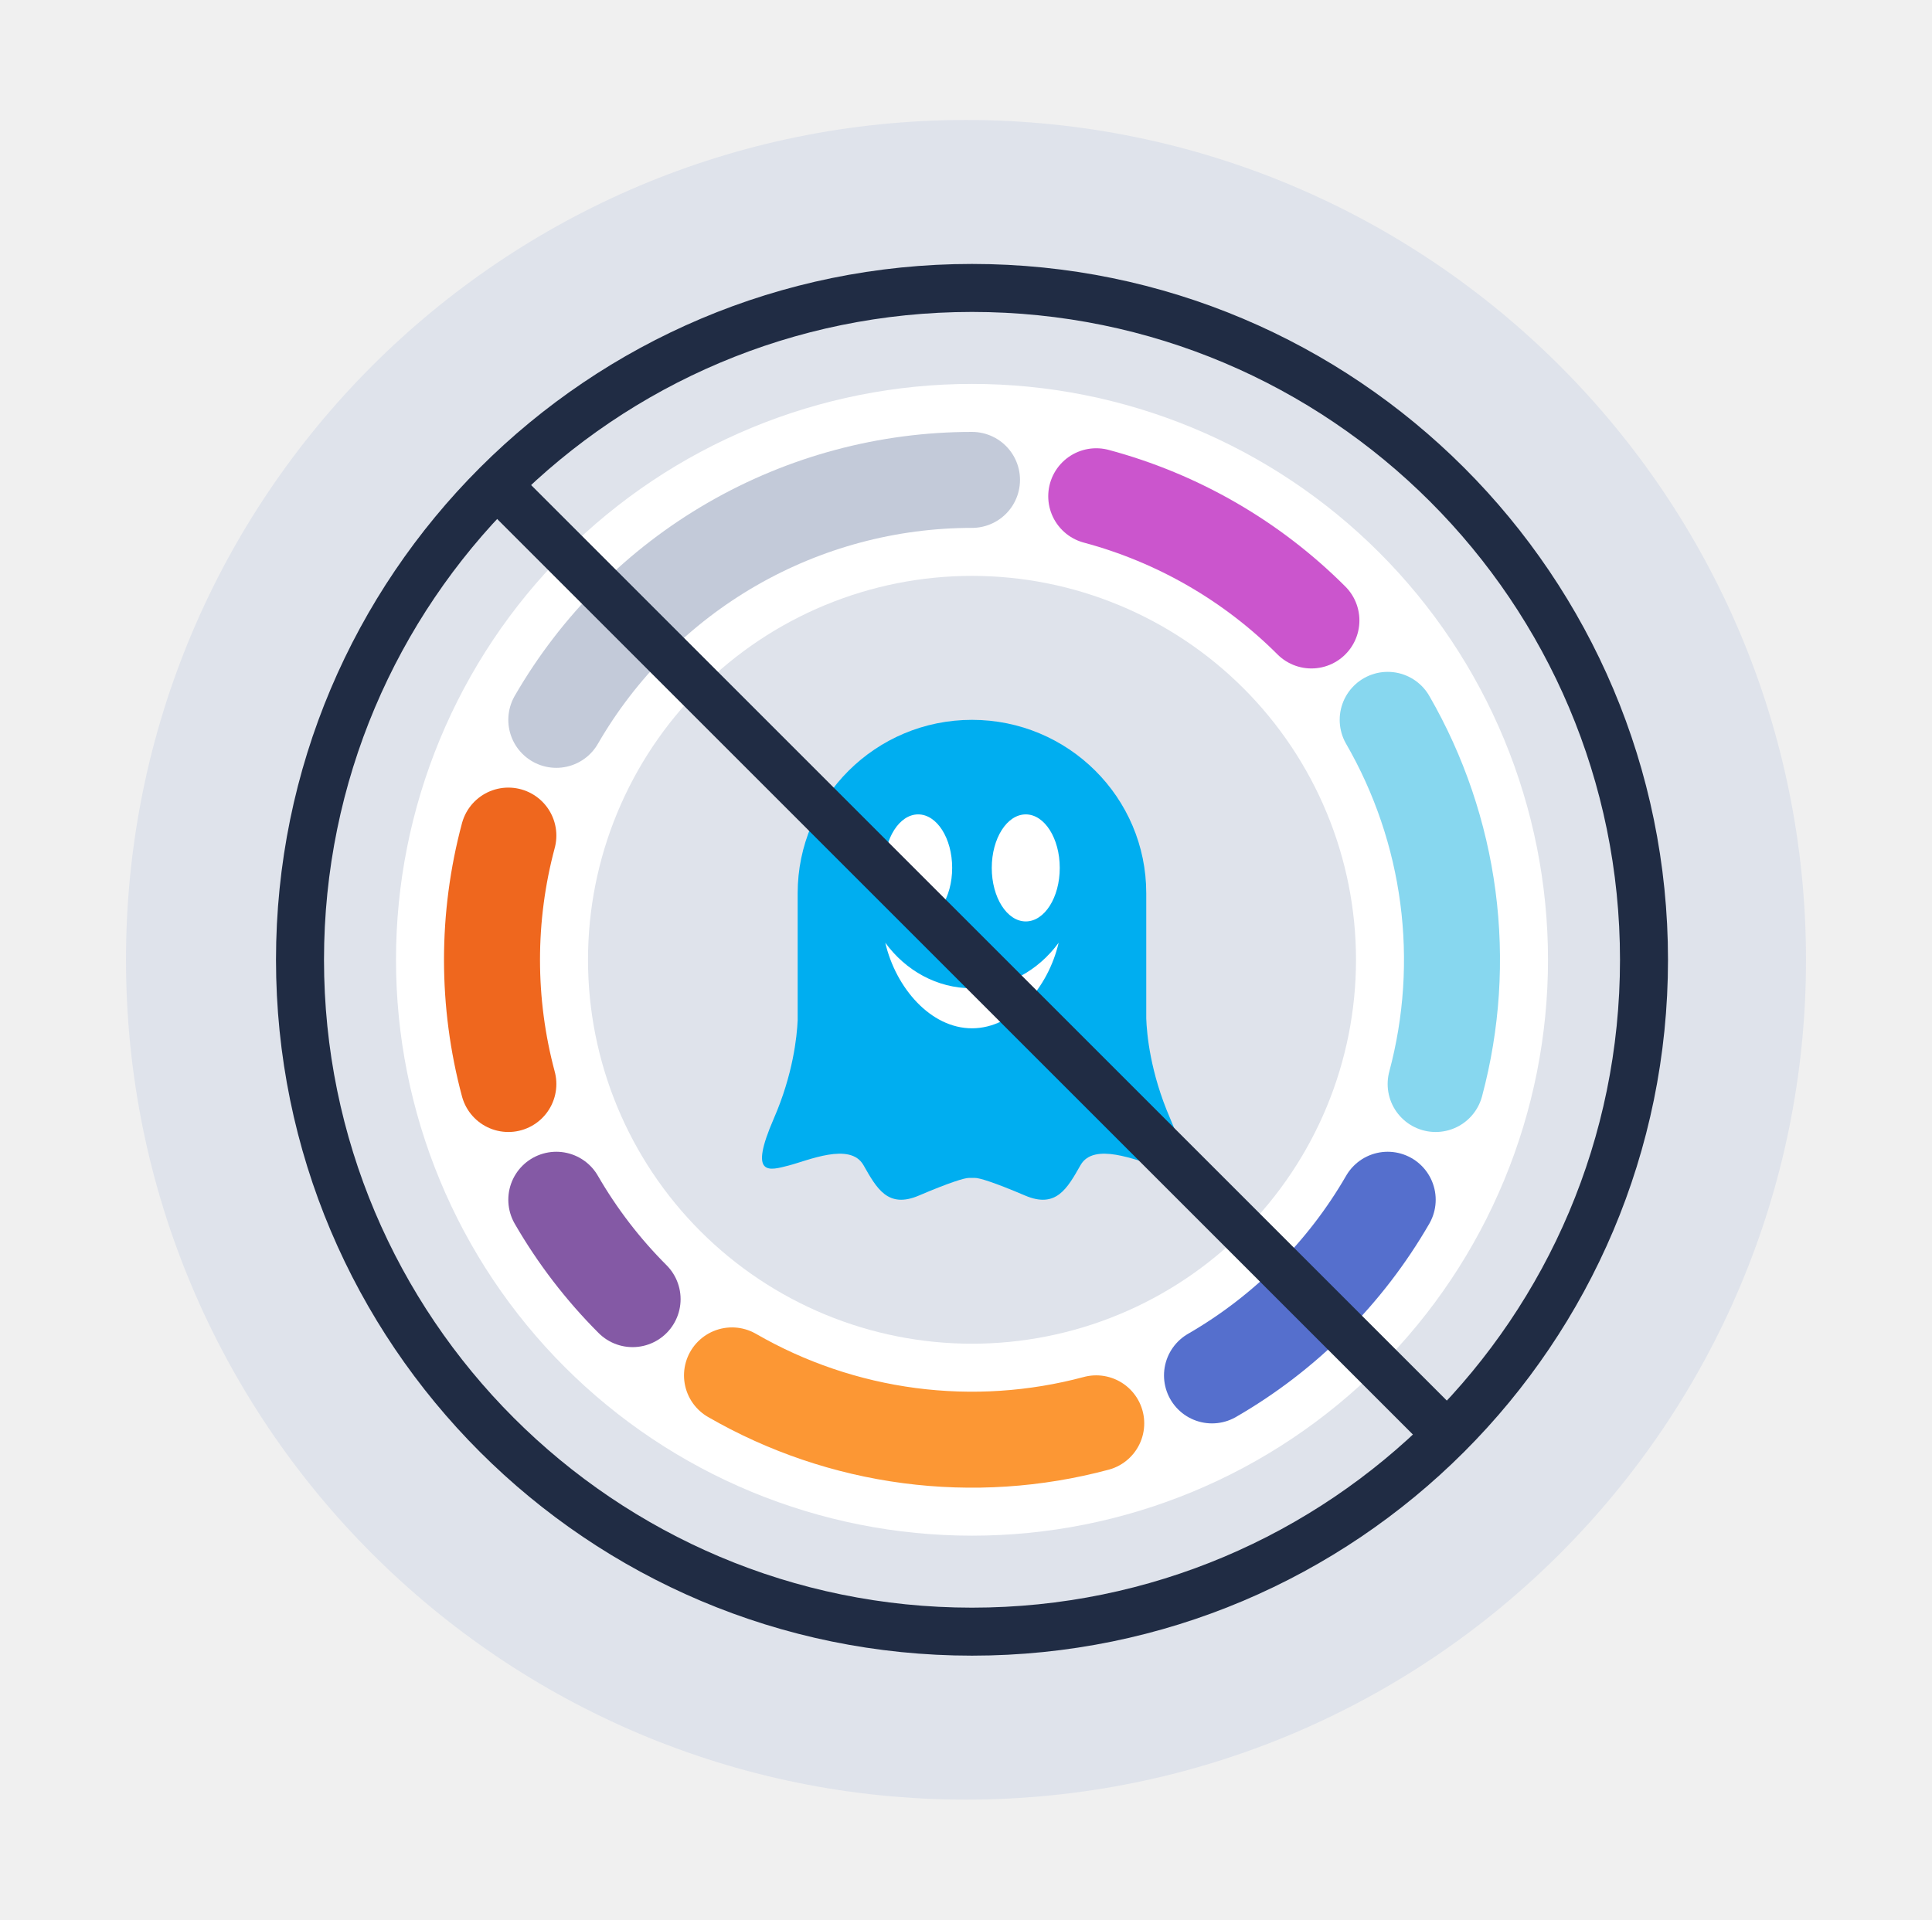
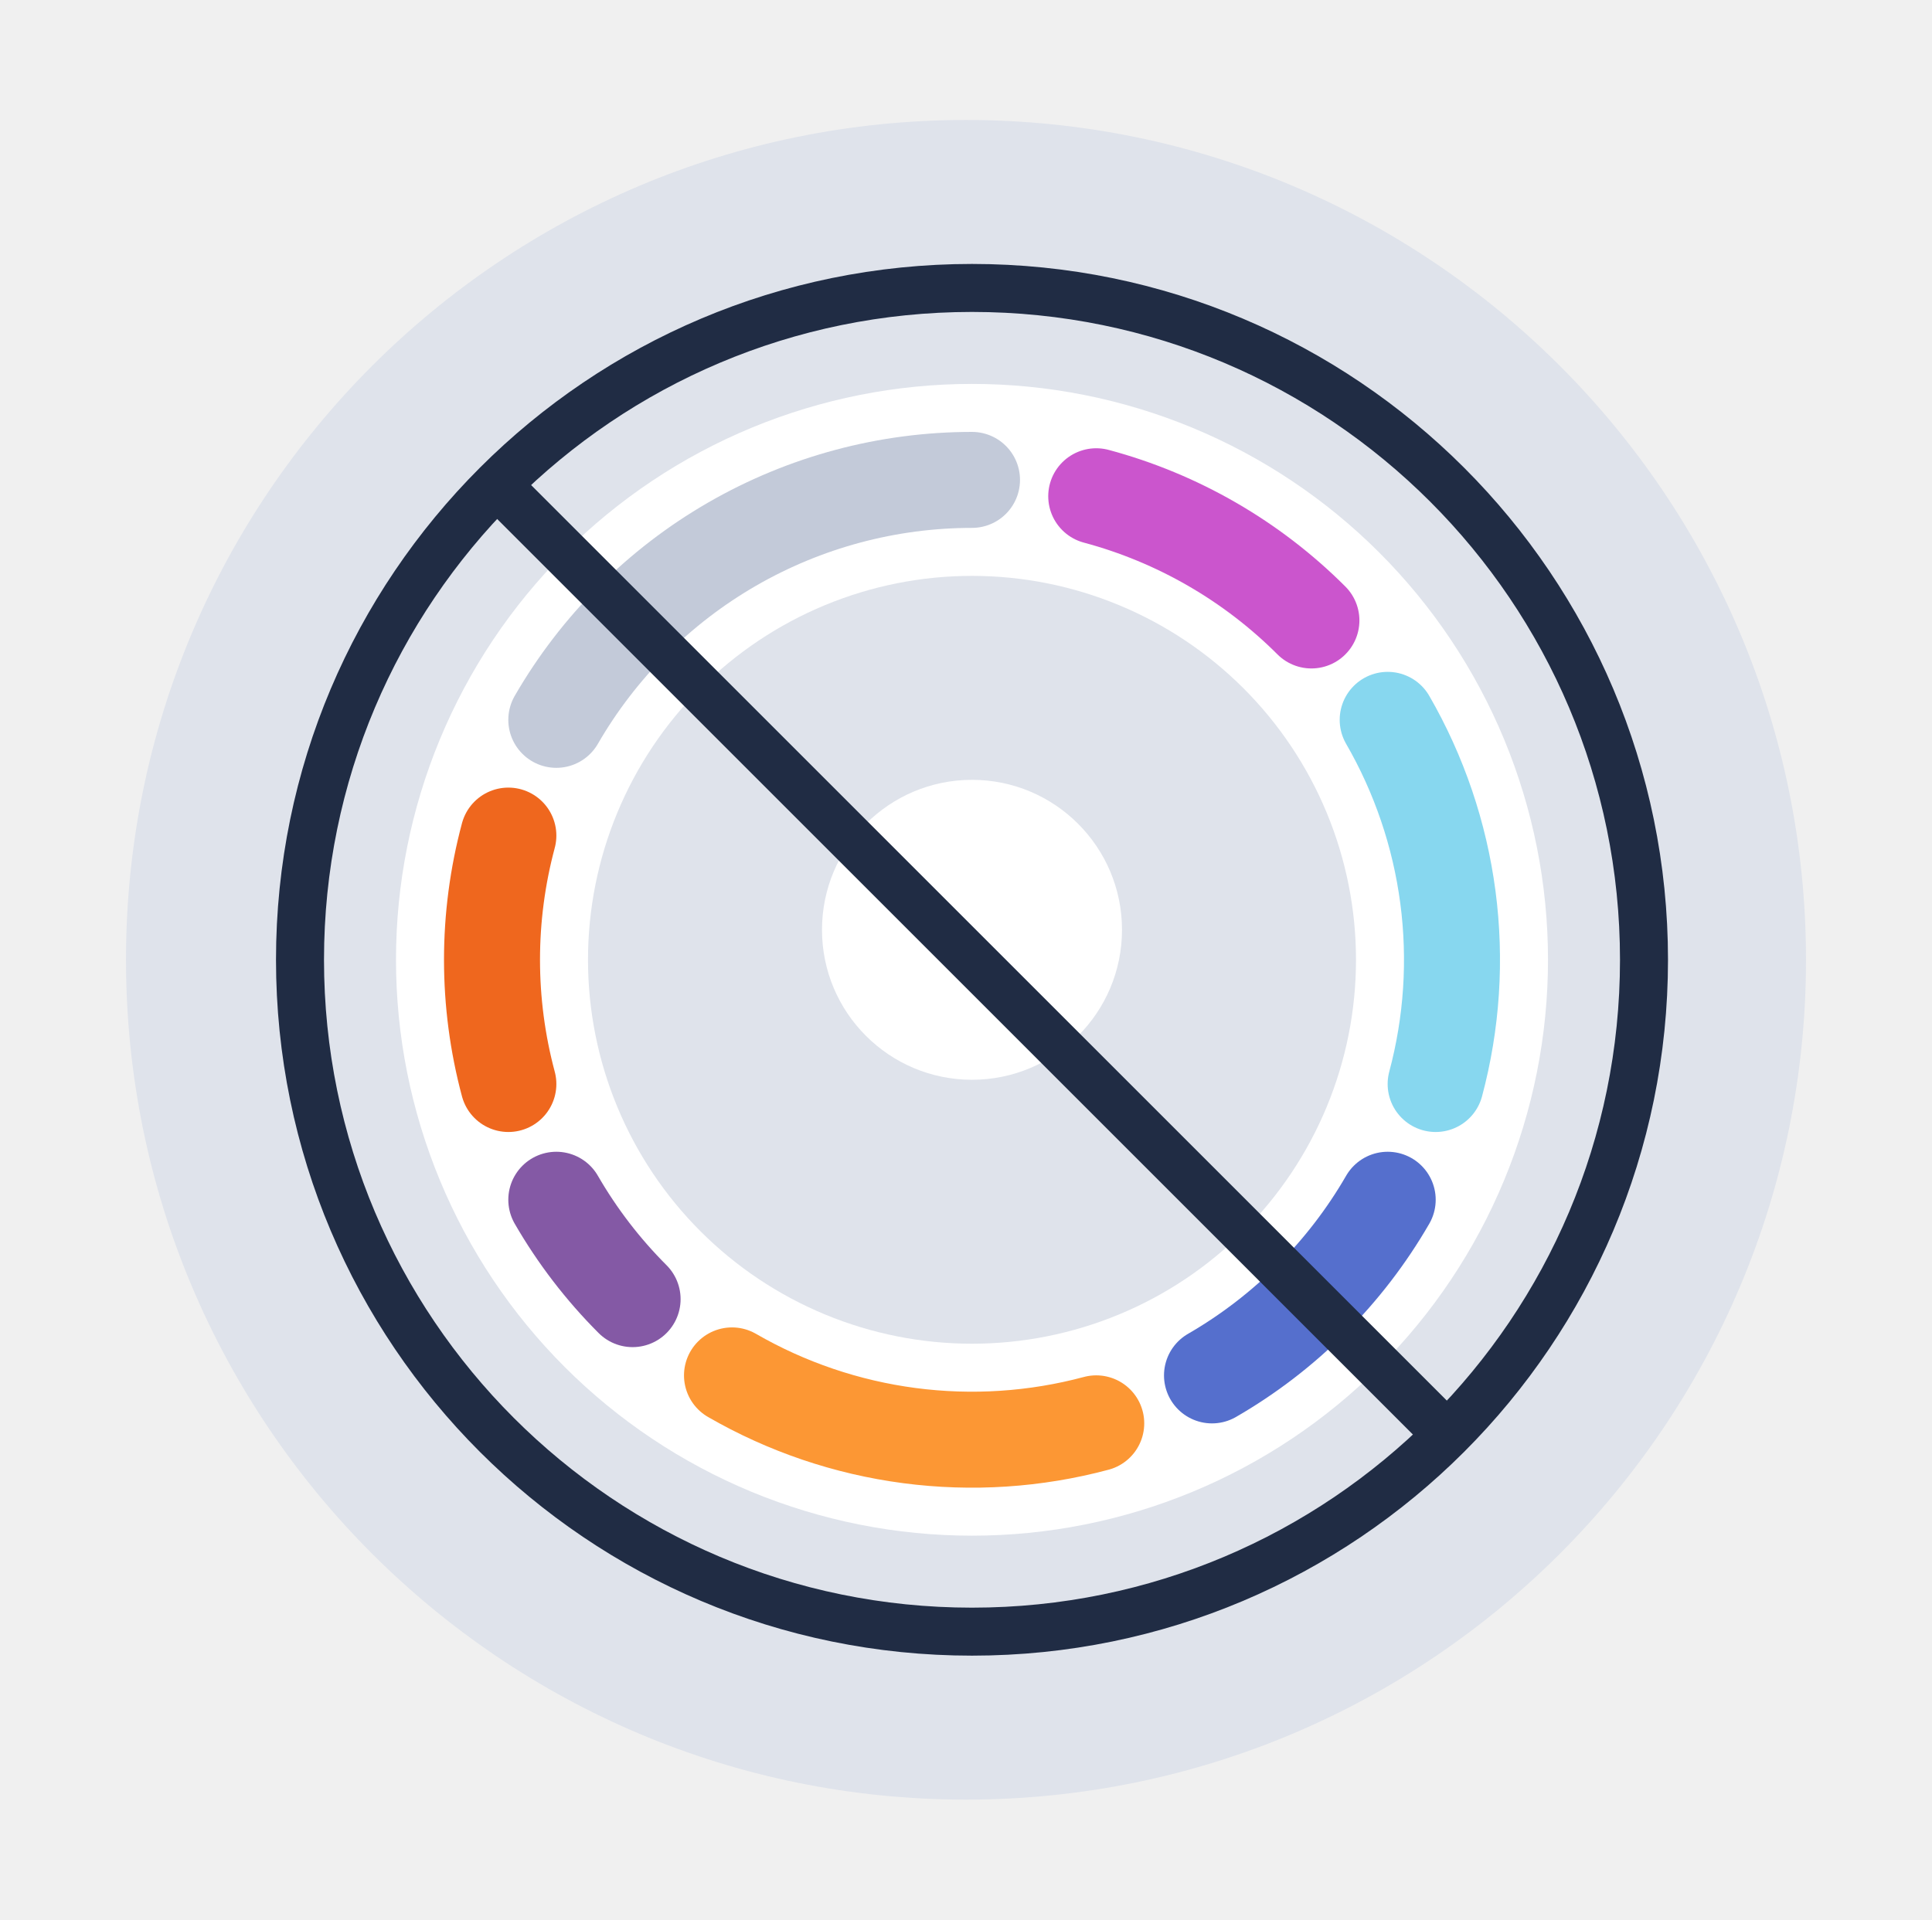
<svg xmlns="http://www.w3.org/2000/svg" width="161" height="160" viewBox="0 0 161 160" fill="none">
  <circle cx="80.5" cy="80" r="70" fill="#DFE3EB" />
  <path d="M121 80C121 85.253 119.965 90.454 117.955 95.307C115.945 100.16 112.999 104.57 109.284 108.284C105.57 111.999 101.16 114.945 96.307 116.955C91.454 118.965 86.253 120 81 120C75.747 120 70.546 118.965 65.693 116.955C60.84 114.945 56.43 111.999 52.716 108.284C49.001 104.57 46.055 100.16 44.045 95.307C42.035 90.454 41 85.253 41 80C41 74.747 42.035 69.546 44.045 64.693C46.055 59.84 49.001 55.43 52.716 51.716C56.43 48.001 60.84 45.055 65.693 43.045C70.546 41.035 75.747 40 81 40C86.253 40 91.454 41.035 96.307 43.045C101.16 45.055 105.57 48.001 109.284 51.716C112.999 55.43 115.945 59.84 117.955 64.693C119.965 69.546 121 74.747 121 80L121 80Z" stroke="white" stroke-width="16" stroke-linecap="round" stroke-linejoin="round" />
  <path d="M81 40C73.978 40 67.081 41.848 61 45.359C54.919 48.87 49.87 53.919 46.359 60" stroke="#C3CAD9" stroke-width="8" stroke-linecap="round" stroke-linejoin="round" />
  <path d="M42.363 69.647C40.546 76.43 40.546 83.57 42.363 90.353" stroke="#EF671E" stroke-width="8" stroke-linecap="round" stroke-linejoin="round" />
  <path d="M46.359 100C48.107 103.027 50.244 105.812 52.716 108.284" stroke="#8459A5" stroke-width="8" stroke-linecap="round" stroke-linejoin="round" />
  <path d="M61 114.641C65.549 117.267 70.571 118.972 75.779 119.658C80.987 120.343 86.279 119.997 91.353 118.637" stroke="#FC9734" stroke-width="8" stroke-linecap="round" stroke-linejoin="round" />
  <path d="M101 114.641C107.081 111.13 112.13 106.081 115.641 100" stroke="#556FCD" stroke-width="8" stroke-linecap="round" stroke-linejoin="round" />
  <path d="M119.637 90.353C120.997 85.279 121.343 79.987 120.658 74.779C119.972 69.571 118.267 64.549 115.641 60" stroke="#87D7EF" stroke-width="8" stroke-linecap="round" stroke-linejoin="round" />
  <path d="M109.284 51.716C104.319 46.751 98.135 43.18 91.353 41.363" stroke="#CB55CD" stroke-width="8" stroke-linecap="round" stroke-linejoin="round" />
  <path fill-rule="evenodd" clip-rule="evenodd" d="M93.5 77.5C93.5 84.403 87.903 90 81 90C74.097 90 68.5 84.403 68.5 77.5C68.5 70.597 74.097 65 81 65C87.903 65 93.5 70.597 93.5 77.5Z" fill="white" />
-   <path fill-rule="evenodd" clip-rule="evenodd" d="M97.51 93.217C95.852 89.403 95.566 86.17 95.521 84.9V74.452C95.521 66.47 89.019 60 80.998 60C72.975 60 66.472 66.47 66.472 74.452V85.052C66.41 86.418 66.085 89.551 64.49 93.217C62.346 98.143 64.12 97.556 65.709 97.151C67.298 96.747 70.846 95.165 71.955 97.114C73.063 99.062 73.987 100.754 76.574 99.651C79.161 98.548 80.38 98.18 80.749 98.18H81.252C81.621 98.18 82.84 98.548 85.427 99.651C88.013 100.754 88.937 99.062 90.046 97.114C91.154 95.165 94.702 96.747 96.291 97.151C97.88 97.556 99.653 98.143 97.51 93.217ZM76.514 67.88C78.079 67.88 79.347 69.877 79.347 72.341C79.347 74.805 78.079 76.802 76.514 76.802C74.95 76.802 73.681 74.805 73.681 72.341C73.681 69.877 74.95 67.88 76.514 67.88ZM80.998 85.71C77.55 85.71 74.648 82.334 73.774 78.578C75.463 80.888 78.07 82.373 80.998 82.373C83.925 82.373 86.532 80.888 88.221 78.578C87.347 82.334 84.444 85.71 80.998 85.71ZM85.481 76.802C83.915 76.802 82.647 74.805 82.647 72.341C82.647 69.877 83.915 67.88 85.481 67.88C87.046 67.88 88.313 69.877 88.313 72.341C88.313 74.805 87.046 76.802 85.481 76.802Z" fill="#00AEF0" />
  <circle cx="81" cy="80" r="56" stroke="#202C44" stroke-width="4" />
  <path d="M41 40L121 120" stroke="#202C44" stroke-width="4" />
</svg>
